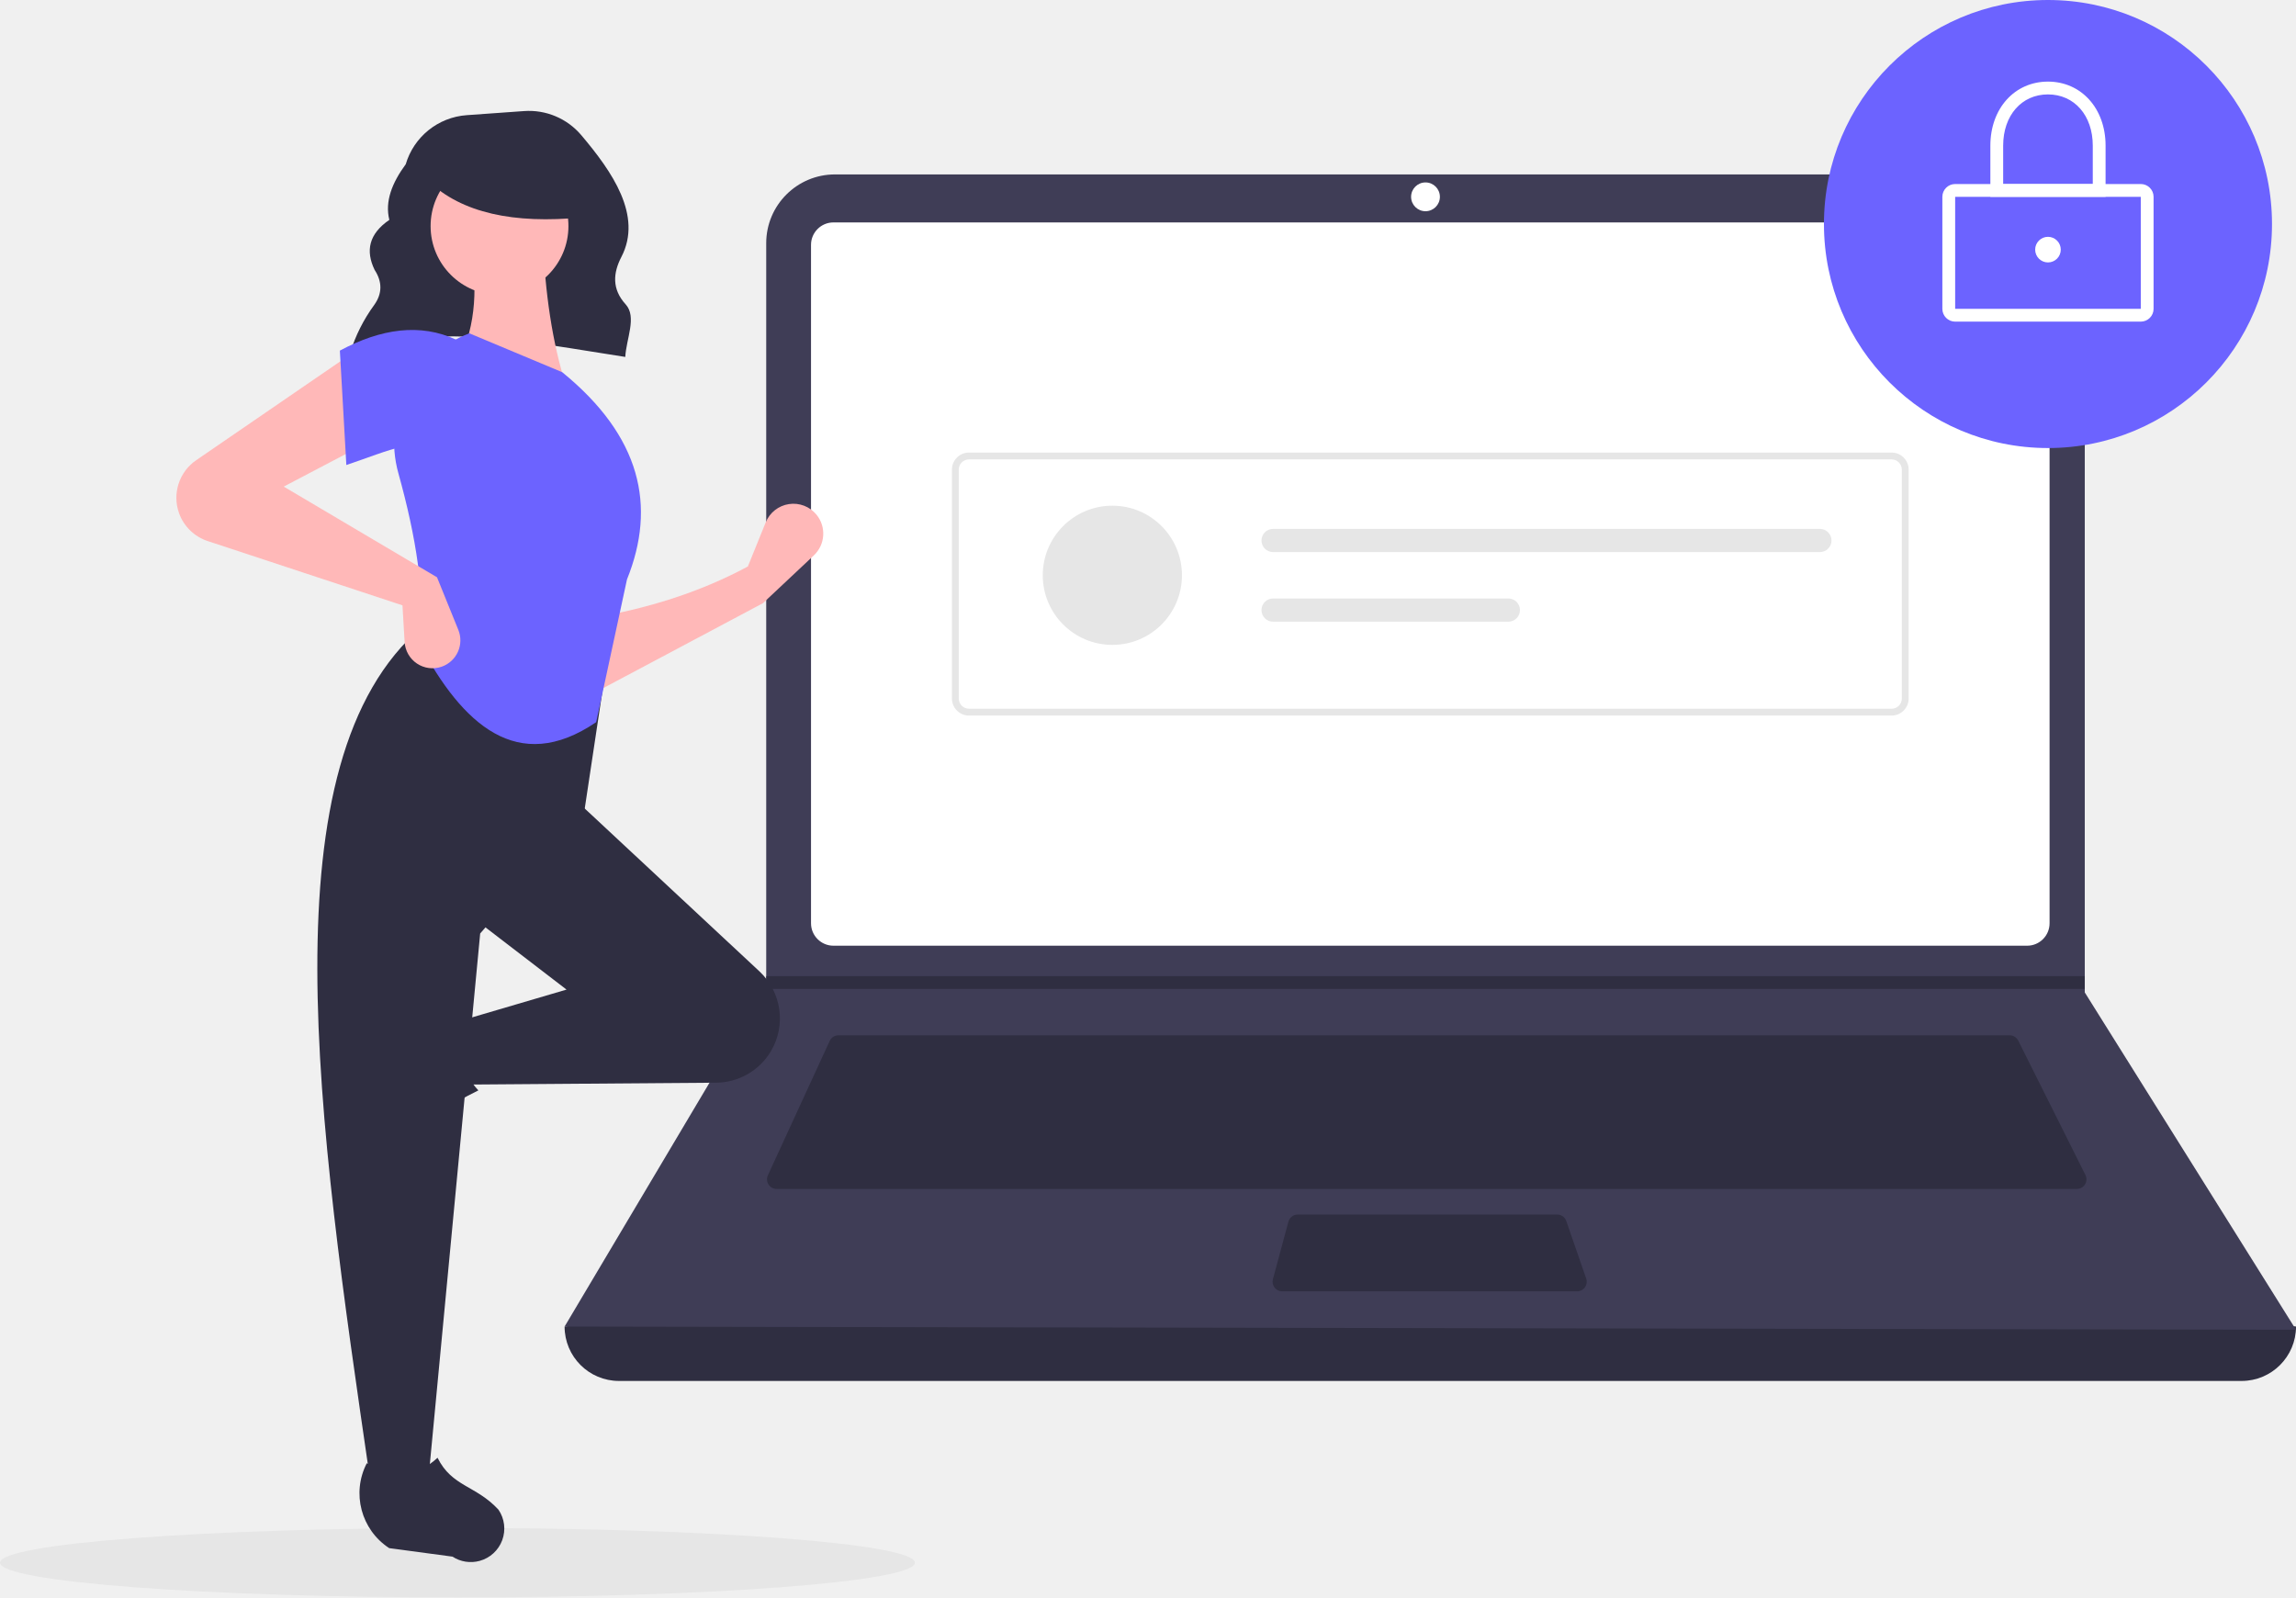
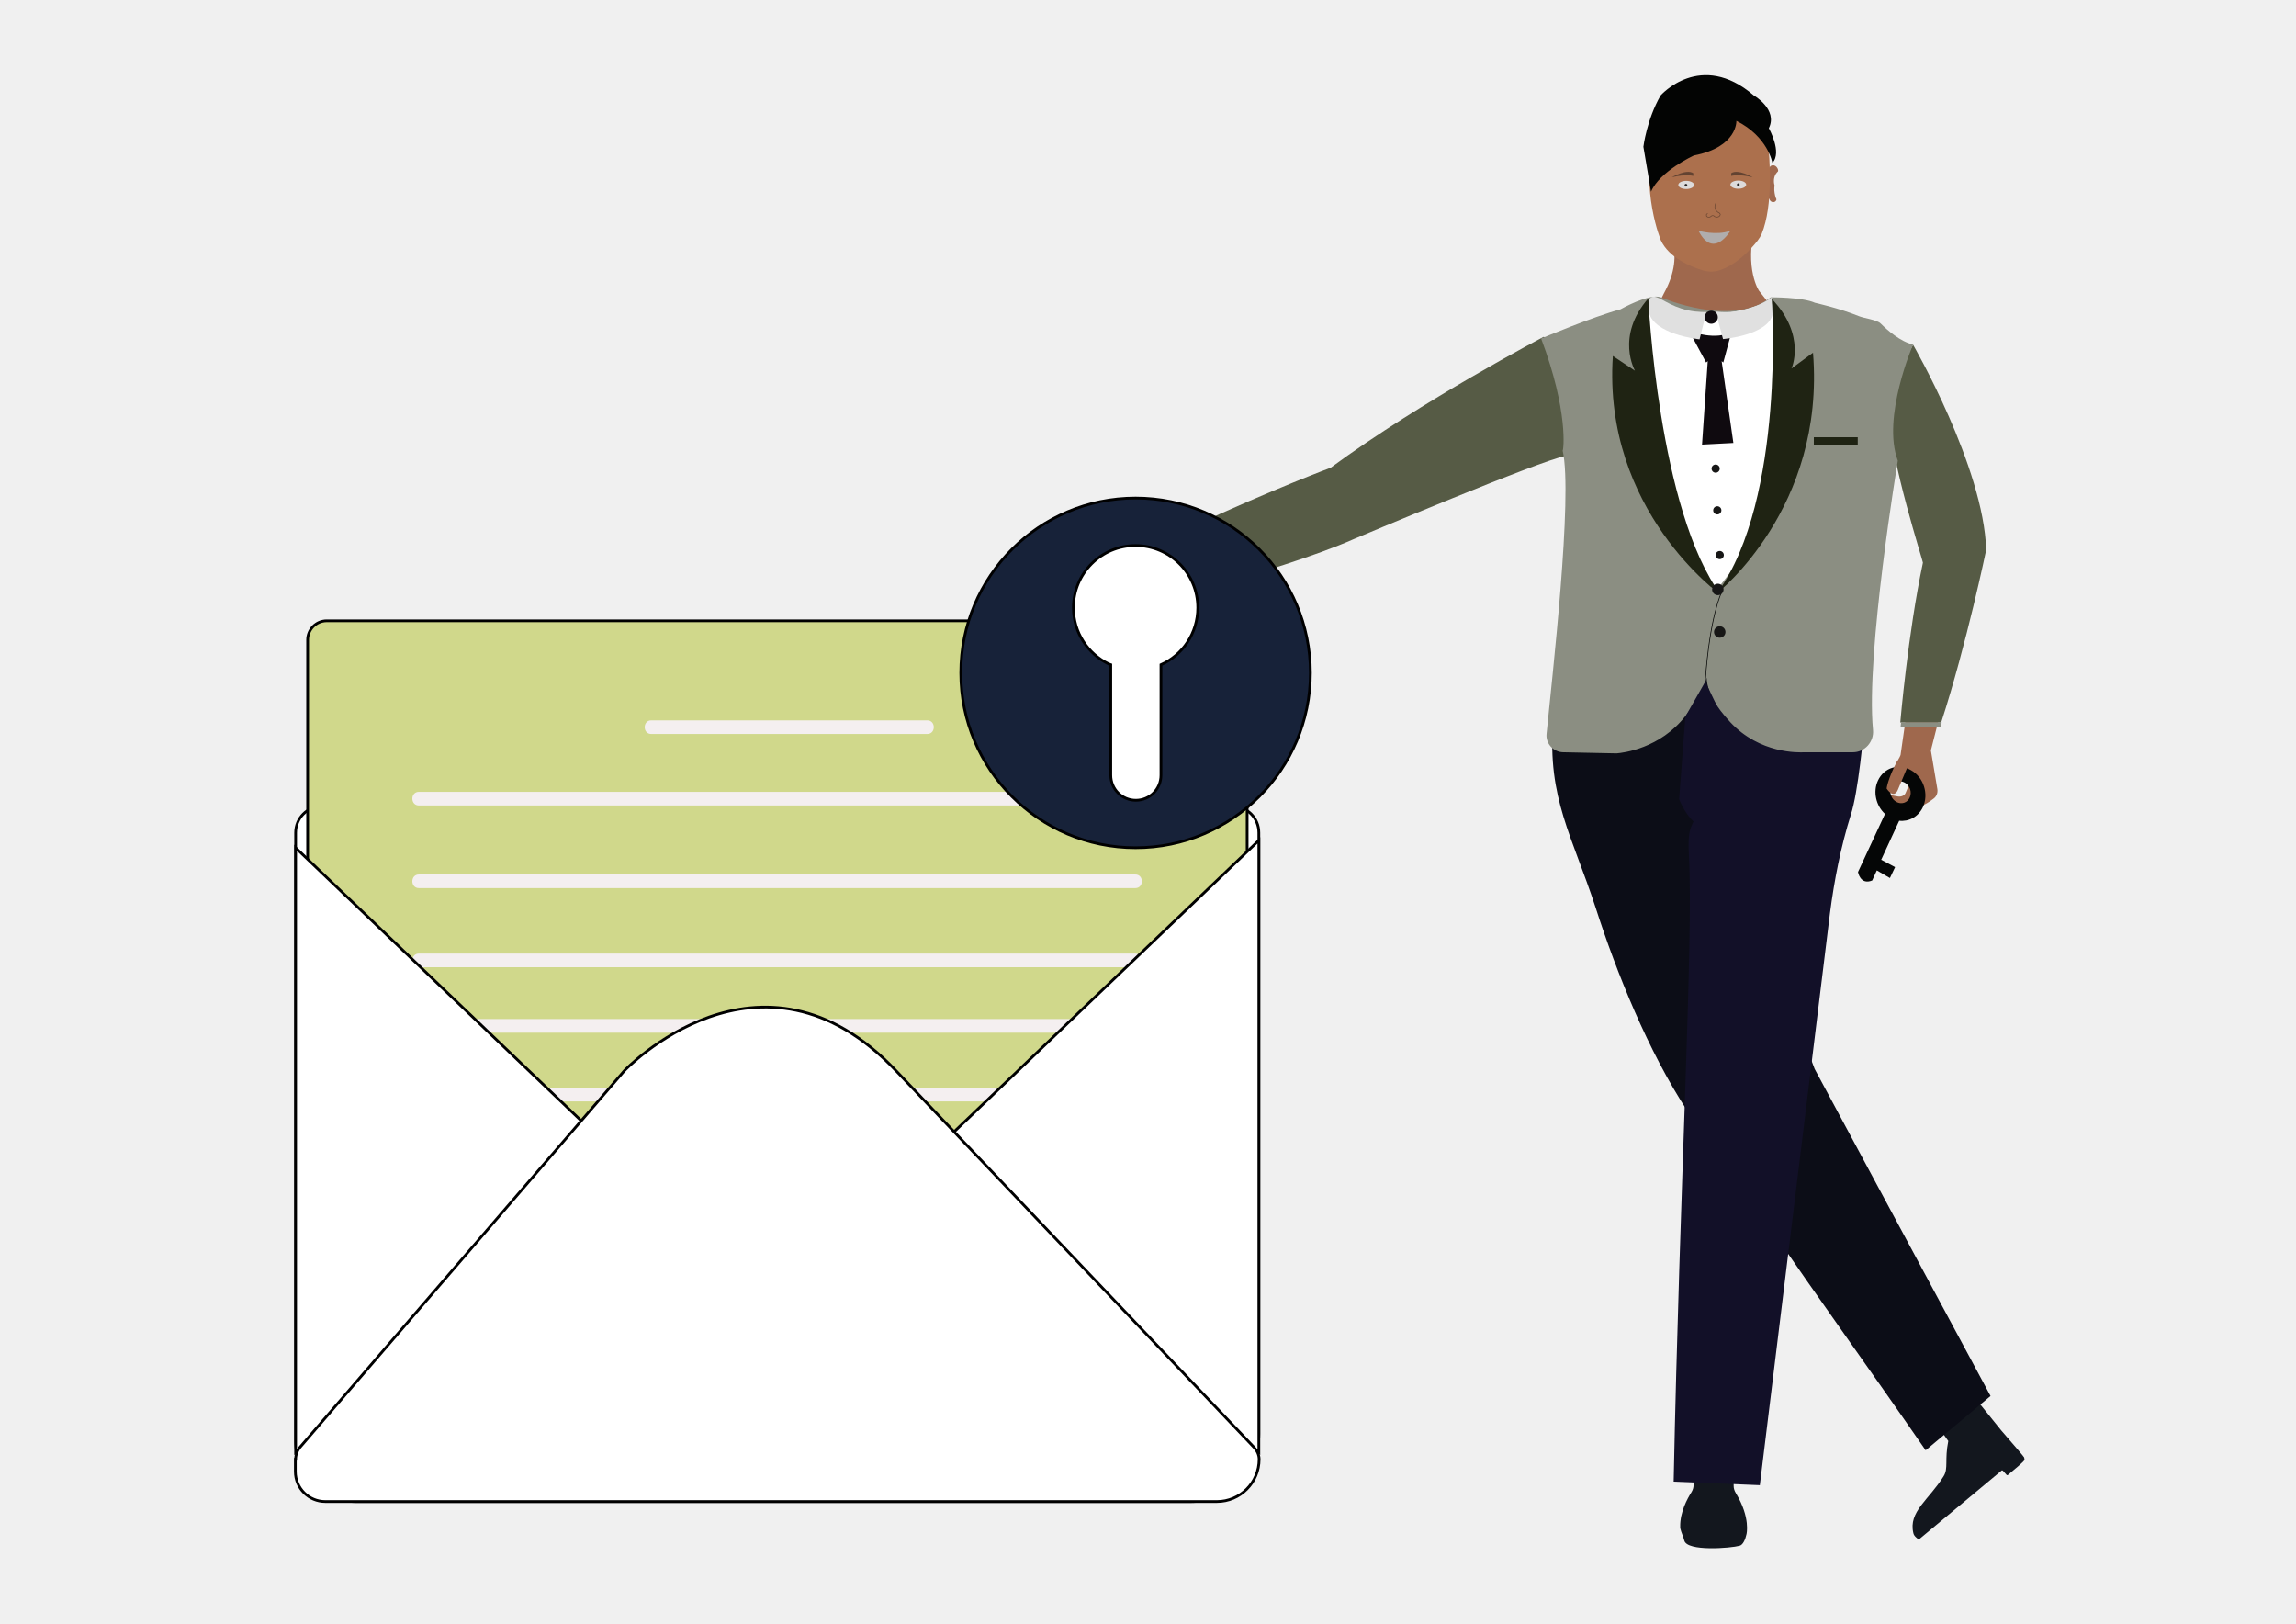
- <svg xmlns="http://www.w3.org/2000/svg" id="a5c16198-98a1-478b-8909-43624583dcf2" data-name="Layer 1" viewBox="0 0 793 551.732">
-   <ellipse cx="158" cy="539.732" rx="158" ry="12" fill="#e6e6e6" />
-   <path d="M324.272,296.554c27.497-11.695,61.744-4.285,95.191.858.311-6.228,4.084-13.808.132-18.153-4.801-5.279-4.359-10.825-1.47-16.404,7.388-14.265-3.197-29.444-13.884-42.065a23.669,23.669,0,0,0-19.755-8.292l-19.797,1.414A23.709,23.709,0,0,0,343.635,230.859v0c-4.727,6.429-7.257,12.841-5.664,19.219-7.081,4.839-8.27,10.68-5.089,17.264,2.698,4.146,2.669,8.182-.123,12.106a55.891,55.891,0,0,0-8.31,16.506Z" transform="translate(-203.5 -174.1342)" fill="#2f2e41" />
-   <path d="M977.709,651.097H417.291A18.791,18.791,0,0,1,398.5,632.306h0q304.727-35.415,598,0h0A18.791,18.791,0,0,1,977.709,651.097Z" transform="translate(-203.5 -174.1342)" fill="#2f2e41" />
-   <path d="M996.5,633.412l-598-1.105,69.306-116.616.332-.553V258.131a23.752,23.752,0,0,1,23.754-23.754H899.792a23.752,23.752,0,0,1,23.754,23.754V516.906Z" transform="translate(-203.5 -174.1342)" fill="#3f3d56" />
-   <path d="M491.35,250.957a7.746,7.746,0,0,0-7.738,7.738V493.031a7.747,7.747,0,0,0,7.738,7.738H903.65a7.747,7.747,0,0,0,7.738-7.738V258.694a7.747,7.747,0,0,0-7.738-7.738Z" transform="translate(-203.5 -174.1342)" fill="#fff" />
-   <path d="M493.078,531.718a3.325,3.325,0,0,0-3.013,1.93l-21.355,46.425a3.316,3.316,0,0,0,3.012,4.702H920.814a3.316,3.316,0,0,0,2.965-4.799L900.567,533.551a3.299,3.299,0,0,0-2.965-1.833Z" transform="translate(-203.5 -174.1342)" fill="#2f2e41" />
-   <circle cx="492.342" cy="67.98" r="4.974" fill="#fff" />
-   <path d="M651.7,593.619a3.321,3.321,0,0,0-3.202,2.454l-5.357,19.896a3.316,3.316,0,0,0,3.202,4.179h101.874a3.315,3.315,0,0,0,3.133-4.401l-6.887-19.896a3.318,3.318,0,0,0-3.134-2.231Z" transform="translate(-203.5 -174.1342)" fill="#2f2e41" />
-   <polygon points="720.046 337.135 720.046 341.556 264.306 341.556 264.649 341.004 264.649 337.135 720.046 337.135" fill="#2f2e41" />
-   <circle cx="707.335" cy="77.375" r="77.375" fill="#6c63ff" />
-   <path d="M942.89,285.223H878.779a4.426,4.426,0,0,1-4.421-4.421V242.114a4.426,4.426,0,0,1,4.421-4.421H942.89a4.426,4.426,0,0,1,4.421,4.421v38.688A4.426,4.426,0,0,1,942.89,285.223Zm-64.111-43.109v38.688h64.114L942.89,242.114Z" transform="translate(-203.5 -174.1342)" fill="#fff" />
-   <path d="M930.731,242.114h-39.793V224.428c0-12.81,8.368-22.107,19.896-22.107s19.896,9.297,19.896,22.107Zm-35.372-4.421h30.95V224.428c0-10.413-6.363-17.686-15.475-17.686s-15.475,7.273-15.475,17.686Z" transform="translate(-203.5 -174.1342)" fill="#fff" />
-   <circle cx="707.335" cy="86.218" r="4.421" fill="#fff" />
-   <path d="M856.82,421.284H538.18a5.908,5.908,0,0,1-5.901-5.901V336.342a5.908,5.908,0,0,1,5.901-5.901H856.82a5.908,5.908,0,0,1,5.901,5.901V415.383A5.908,5.908,0,0,1,856.82,421.284Zm-318.64-88.482a3.544,3.544,0,0,0-3.54,3.54V415.383a3.544,3.544,0,0,0,3.54,3.54H856.82a3.544,3.544,0,0,0,3.54-3.54V336.342a3.544,3.544,0,0,0-3.54-3.54Z" transform="translate(-203.5 -174.1342)" fill="#e6e6e6" />
-   <circle cx="384.19" cy="198.695" r="24.036" fill="#e6e6e6" />
-   <path d="M643.203,356.805a4.006,4.006,0,1,0,0,8.012H832.061a4.006,4.006,0,0,0,0-8.012Z" transform="translate(-203.5 -174.1342)" fill="#e6e6e6" />
-   <path d="M643.203,380.842a4.006,4.006,0,1,0,0,8.012H724.469a4.006,4.006,0,1,0,0-8.012Z" transform="translate(-203.5 -174.1342)" fill="#e6e6e6" />
-   <path d="M467.022,382.462,408.119,413.778l-.746-26.096c19.226-3.209,37.517-8.797,54.429-17.895l6.16-15.22a10.318,10.318,0,0,1,17.536-2.678l0,0a10.318,10.318,0,0,1-.908,14.069Z" transform="translate(-203.5 -174.1342)" fill="#ffb8b8" />
-   <path d="M323.098,563.267v0a11.574,11.574,0,0,1,1.469-9.363l12.939-19.858a22.612,22.612,0,0,1,29.335-7.739h0c-5.438,9.256-4.68,17.377,1.878,24.434a117.631,117.631,0,0,0-27.936,19.045A11.574,11.574,0,0,1,323.098,563.267Z" transform="translate(-203.5 -174.1342)" fill="#2f2e41" />
-   <path d="M469.705,537.303l0,0a22.203,22.203,0,0,1-18.871,10.779l-85.96.651-3.728-21.623,38.026-11.184-32.061-24.605L402.154,450.313l63.65,59.324A22.203,22.203,0,0,1,469.705,537.303Z" transform="translate(-203.5 -174.1342)" fill="#2f2e41" />
-   <path d="M351.453,685.179H331.321c-18.075-123.898-36.474-248.142,17.895-294.515l64.122,10.439L405.136,455.532l-35.789,41.008Z" transform="translate(-203.5 -174.1342)" fill="#2f2e41" />
-   <path d="M369.149,713.246h0a11.574,11.574,0,0,1-9.363-1.469l-21.859-2.938a22.612,22.612,0,0,1-7.741-29.335v0c9.257,5.437,17.377,4.679,24.434-1.879,4.986,10.067,13.201,9.453,21.047,17.935A11.574,11.574,0,0,1,369.149,713.246Z" transform="translate(-203.5 -174.1342)" fill="#2f2e41" />
-   <path d="M399.172,307.902l-37.28-8.947c6.192-12.674,6.702-26.776,3.728-41.754l25.351-.746C391.764,275.08,394.167,292.481,399.172,307.902Z" transform="translate(-203.5 -174.1342)" fill="#ffb8b8" />
-   <path d="M409.418,423.552c-27.139,18.493-46.314.633-60.947-26.923,2.033-16.862-1.259-37.041-7.357-58.966a40.138,40.138,0,0,1,24.506-48.401h0l32.061,13.421c27.224,22.19,32.582,46.227,22.368,71.578Z" transform="translate(-203.5 -174.1342)" fill="#6c63ff" />
-   <path d="M331.321,326.542,301.497,342.2l52.938,31.316,7.366,18.17a9.637,9.637,0,0,1-5.789,12.731h0a9.637,9.637,0,0,1-12.762-8.544l-.745-12.663-67.284-22.204a15.733,15.733,0,0,1-9.873-9.611v0a15.733,15.733,0,0,1,5.903-18.303l54.105-37.118Z" transform="translate(-203.5 -174.1342)" fill="#ffb8b8" />
-   <path d="M361.146,329.524c-12.439-5.451-23.749.47-38.026,5.219l-2.237-39.517c14.176-7.556,27.692-9.593,40.263-3.728Z" transform="translate(-203.5 -174.1342)" fill="#6c63ff" />
-   <circle cx="172.525" cy="78.093" r="23.802" fill="#ffb8b8" />
-   <path d="M404.5,249.224c-23.566,2.308-41.523-1.546-53-12.52v-8.838h51Z" transform="translate(-203.5 -174.1342)" fill="#2f2e41" />
+ <svg xmlns="http://www.w3.org/2000/svg" version="1.1" id="Layer_1" x="0px" y="0px" viewBox="0 0 841.9 595.3" style="enable-background:new 0 0 841.9 595.3;" xml:space="preserve">
+   <style type="text/css">
+ 	.st0{fill:#9F684D;}
+ 	.st1{fill:#565B45;}
+ 	.st2{fill:#13171E;}
+ 	.st3{fill:#0C0D17;}
+ 	.st4{fill:#121028;}
+ 	.st5{fill:#8B8E82;}
+ 	.st6{fill:#FFFFFF;}
+ 	.st7{fill:#0F0A0F;}
+ 	.st8{fill:#FFFFFF;stroke:#000000;stroke-miterlimit:10;}
+ 	.st9{fill:#D0D88B;stroke:#000000;stroke-miterlimit:10;}
+ 	.st10{fill:#D0D88B;}
+ 	.st11{fill:#F4EFF0;}
+ 	.st12{fill:#172239;stroke:#000000;stroke-miterlimit:10;}
+ 	.st13{fill:#AC704D;}
+ 	.st14{fill:#030403;}
+ 	.st15{fill:#E0E0E0;}
+ 	.st16{fill:#1F2313;}
+ 	.st17{fill:#171716;}
+ 	.st18{fill:none;stroke:#030403;stroke-width:0.25;stroke-miterlimit:10;}
+ 	.st19{fill:#050606;}
+ 	.st20{fill:#B0ADAD;}
+ 	.st21{fill:#DDDBDB;}
+ 	.st22{fill:#282626;}
+ 	.st23{opacity:0.42;fill:none;stroke:#130E0E;stroke-width:0.25;stroke-miterlimit:10;}
+ 	.st24{opacity:0.5;fill:#1A1616;}
+ </style>
+   <path class="st0" d="M695.6,279.3c0.3-0.6,0.7-1.2,1-1.8c0.1-0.2,0.2-0.5,0.3-0.7l2.2-15.3c0.2-1.3,1.7-2.2,3.2-1.8l6.5,1.6  c1.4,0.4,2.4,1.7,2,2.9l-2.7,10.6c-0.1,0.3-0.1,0.5,0,0.8l2.3,13.7c0.2,1.4-0.3,2.7-1.4,3.5c-2.6,2-7.6,5.1-11.1,3.2l-5.4-1.2  c0,0-3.8-4.2,0.8-3.3l2.6,0.5c1.2,0.2,2.4-0.3,2.8-1.2c1.2-2.6,3.1-7.5-0.1-8.9l-0.3,1.1" />
+   <path class="st1" d="M693.2,154c0,0-0.5-12.5,8.3-27.6c0,0,25.9,44.8,26.8,75.2c0,0-7.1,34.3-16.5,63.3h-15c0,0,2.8-32.8,8.3-58.6  C705.3,206.3,692.8,167.4,693.2,154z" />
+   <path class="st0" d="M610.1,82.6c0,0,8.8,9.1,0,25c0,0-10.2,21.2-17.1,22.8l68.8-0.1c0,0-11.9-17.9-16.8-23.7c0,0-5.4-7.9-1.5-24  H610.1z" />
+   <path class="st2" d="M713.4,499.1l-12.5,10.2l13.5,19c-1.4,7,0.1,10-1.7,12.9c-5.4,8.7-13,13-11.1,20.9c0.3,1.3,1.5,1.8,1.9,2.4  c9.1-7.6,21.4-17.8,30.5-25.4c0.5-0.4,1.7,2.1,2.2,1.7c2.3-1.9,6-5,6.1-5.5c0.1-0.3,0-0.5,0-0.5c0,0,0-0.2-0.1-0.5  c-0.2-0.4-3.6-4.4-8.4-9.9L713.4,499.1z" />
+   <path class="st2" d="M621,541.3v3.2c0,0.9-0.3,1.8-0.8,2.6c-1.4,2.2-4.2,7.2-4.1,12.6c0,0.3,0,0.6,0.1,0.9c0.3,1.3,1,2.6,1.4,4.2  c1,4.1,17.1,2.8,20.3,1.9c1.2-0.3,2.1-2.3,2.5-4.2c0,0,1.6-6-3.9-15.1c-0.5-0.8-0.8-1.7-0.8-2.6v-3.7c0-3-2.8-5.4-6.3-5.4h-2.1  C623.8,535.9,621,538.3,621,541.3z" />
+   <path class="st1" d="M574,167.2c0,0,14.6-37.2-8-43.7c0,0-44.2,23.1-78.1,48c0,0-19.8,7.3-50.7,21.5c-31.7,14.5-32.1,12.4-32.1,12.4  l3.5,19c0,0,59.6-14.3,87.9-26.8C496.5,197.6,565.7,168.4,574,167.2z" />
+   <path class="st3" d="M653.1,257.5c-13-9.9-48.9-29.2-83.6,7c0,0,0,0.1,0,0.3c-2.2,27.7,7.1,41.9,15.6,68  c7.7,23.9,19.3,52.7,33.7,74.6c7.1,10.8,22.7,31.4,29.9,42.1c19.5,28.6,36,51.2,57.4,82.2l23.8-19.9l-64.5-119.9  c0,0-21-50.7-8.4-122.5l0,0C659.2,268,655.2,259.1,653.1,257.5z" />
+   <path class="st4" d="M671,334.9l-25.7,209.6l-31.6-1.3c2.2-108.7,7.3-198.9,5.6-229.4c-0.7-12.5,1.7-9.8,3-17.1  c1.7-9.6,2.6-9.4,3-13.1c2.1-18,4.4-22.6,2.1-36.5c-0.2-1.4-0.9-3.5,0.2-5.6c3-5.9,16.8-5.8,39-5.9c10.6,0,18.9,9.1,18,19.7  c-1.3,15.3-3.3,35.3-5.9,43.3C675,310.4,672.6,322.6,671,334.9z" />
+   <path class="st5" d="M565.1,124.1c0,0,19.3-8.1,29.1-10.7c0,0,10.6-6,14.8-4.4c0,0,25.9,11.3,40.3,0c0,0,11.6-0.1,16.2,2  c0,0,9,2,16.1,4.9c1.9,0.8,6.6,1.3,8,2.7c2.4,2.4,7.3,6.7,11.9,7.7c0,0-11.6,26.8-5.6,42.6c0,0-11.8,70.6-9.1,98.7  c0.4,4.4-3,8.2-7.4,8.2l-17.8,0c-2,0.1-16.3,0.6-27.1-11c-11-11.8-8.9-17.7-7.8-23.6c0.3,2.6,0.1,10-8.6,21.2  c-9.4,12.1-23,13.6-25.3,13.8c-6.5-0.1-13-0.3-19.5-0.4c-3.7,0-6.6-3.2-6.2-6.8c2-20.5,9.7-87.2,5.9-103.8  C573.3,165.2,575.2,150.9,565.1,124.1z" />
+   <path class="st6" d="M603.1,118.2c-2.5,5.5-3.9,17.3-2.3,33.9c1.5,16.1,4.8,28.2,8.3,33.2c6.6,10.6,13.1,21.3,19.7,31.9l23.7-31  c3-6.8,5.7-20.7,4.5-38.8c-1.1-17.6-5.3-30.4-9-36.8c-4.5,2-14,5.5-26.1,4.1c-7.2-0.8-11.6-2.5-15.4-4.4  C605.8,113.2,603.8,115.4,603.1,118.2z" />
+   <path class="st7" d="M635.6,162.4l-4.3-30c0.4,0.3,0.6,0.5,0.6,0.5l3.1-11.5c-5.2,3.8-15.6,0-15.6,0l6.2,11.5  c0.2-0.2,0.4-0.3,0.6-0.5l-2.1,30.6L635.6,162.4z" />
+   <path class="st8" d="M118.1,295.6c-5.4,0-9.7,4.3-9.7,9.7l0,0v223.1c0,12.2,9.9,22.1,22.1,22.1h306.3c13.7,0,24.8-11.1,24.8-24.8  V305.3c0-5.4-4.3-9.7-9.7-9.7H118.1z" />
+   <path class="st9" d="M450.2,227.6H119.8c-3.9,0-7,3.2-7,7v269c0,3.9,3.2,7,7,7h330.5c3.9,0,7-3.2,7-7v-269  C457.3,230.8,454.1,227.6,450.2,227.6z" />
+   <g>
+     <line class="st10" x1="238.8" y1="266.6" x2="339.9" y2="266.6" />
+     <g>
+       <path class="st11" d="M238.8,269.1c29.5,0,59,0,88.6,0c4.2,0,8.4,0,12.6,0c3.2,0,3.2-5,0-5c-29.5,0-59,0-88.6,0    c-4.2,0-8.4,0-12.6,0C235.6,264.1,235.6,269.1,238.8,269.1L238.8,269.1z" />
+     </g>
+   </g>
+   <g>
+     <line class="st10" x1="153.6" y1="292.8" x2="416.4" y2="292.8" />
+     <g>
+       <path class="st11" d="M153.6,295.3c29.6,0,59.1,0,88.7,0c47.1,0,94.3,0,141.4,0c10.9,0,21.7,0,32.6,0c3.2,0,3.2-5,0-5    c-29.6,0-59.1,0-88.7,0c-47.1,0-94.3,0-141.4,0c-10.9,0-21.7,0-32.6,0C150.4,290.3,150.4,295.3,153.6,295.3L153.6,295.3z" />
+     </g>
+   </g>
+   <g>
+     <line class="st10" x1="153.6" y1="323.1" x2="416.4" y2="323.1" />
+     <g>
+       <path class="st11" d="M153.6,325.6c29.6,0,59.1,0,88.7,0c47.1,0,94.3,0,141.4,0c10.9,0,21.7,0,32.6,0c3.2,0,3.2-5,0-5    c-29.6,0-59.1,0-88.7,0c-47.1,0-94.3,0-141.4,0c-10.9,0-21.7,0-32.6,0C150.4,320.6,150.4,325.6,153.6,325.6L153.6,325.6z" />
+     </g>
+   </g>
+   <g>
+     <line class="st10" x1="153.6" y1="352.1" x2="416.4" y2="352.1" />
+     <g>
+       <path class="st11" d="M153.6,354.6c29.6,0,59.1,0,88.7,0c47.1,0,94.3,0,141.4,0c10.9,0,21.7,0,32.6,0c3.2,0,3.2-5,0-5    c-29.6,0-59.1,0-88.7,0c-47.1,0-94.3,0-141.4,0c-10.9,0-21.7,0-32.6,0C150.4,349.6,150.4,354.6,153.6,354.6L153.6,354.6z" />
+     </g>
+   </g>
+   <g>
+     <line class="st10" x1="153.6" y1="376.1" x2="416.4" y2="376.1" />
+     <g>
+       <path class="st11" d="M153.6,378.6c29.6,0,59.1,0,88.7,0c47.1,0,94.3,0,141.4,0c10.9,0,21.7,0,32.6,0c3.2,0,3.2-5,0-5    c-29.6,0-59.1,0-88.7,0c-47.1,0-94.3,0-141.4,0c-10.9,0-21.7,0-32.6,0C150.4,373.6,150.4,378.6,153.6,378.6L153.6,378.6z" />
+     </g>
+   </g>
+   <g>
+     <line class="st10" x1="153.6" y1="401.3" x2="416.4" y2="401.3" />
+     <g>
+       <path class="st11" d="M153.6,403.8c29.6,0,59.1,0,88.7,0c47.1,0,94.3,0,141.4,0c10.9,0,21.7,0,32.6,0c3.2,0,3.2-5,0-5    c-29.6,0-59.1,0-88.7,0c-47.1,0-94.3,0-141.4,0c-10.9,0-21.7,0-32.6,0C150.4,398.8,150.4,403.8,153.6,403.8L153.6,403.8z" />
+     </g>
+   </g>
+   <g>
+     <line class="st10" x1="153.6" y1="450.5" x2="416.4" y2="450.5" />
+     <g>
+       <path class="st11" d="M153.6,453c29.6,0,59.1,0,88.7,0c47.1,0,94.3,0,141.4,0c10.9,0,21.7,0,32.6,0c3.2,0,3.2-5,0-5    c-29.6,0-59.1,0-88.7,0c-47.1,0-94.3,0-141.4,0c-10.9,0-21.7,0-32.6,0C150.4,448,150.4,453,153.6,453L153.6,453z" />
+     </g>
+   </g>
+   <polygon class="st8" points="108.4,310.8 108.4,532.4 233,429.9 " />
+   <polygon class="st8" points="461.6,308.1 461.6,532.4 334.2,429.9 " />
+   <path class="st8" d="M108.4,535c0-1.6,0.6-3.2,1.6-4.4l118.9-138c0,0,49.8-52.6,99.7,0l131.3,138.1c1.1,1.2,1.8,2.7,1.8,4.3l0,0  c0,8.5-6.9,15.5-15.5,15.5H119.3c-6.1,0-11-4.9-11-11V535z" />
+   <circle class="st12" cx="416.4" cy="246.7" r="64.1" />
+   <path class="st8" d="M439.2,222.8c0-12.6-10.2-22.8-22.8-22.8c-12.6,0-22.8,10.2-22.8,22.8c0,9.1,5.3,16.9,12.9,20.6  c0.2,0.1,0.5,0.2,0.8,0.3v40.5c0,5.1,4.1,9.2,9.2,9.2c5.1,0,9.2-4.1,9.2-9.2v-40.5C433.6,240.2,439.2,232.2,439.2,222.8z" />
+   <path class="st0" d="M648.2,62.7c0,0,0.6-2.1,1.8-2.1c1.1-0.1,1.9,1,2,1.8c0,0.2,0,0.4-0.1,0.5c-0.2,0.2-0.5,0.5-0.7,0.8  c-1.1,1.7-0.7,3.7-0.5,4.3c-0.1,0.5-0.1,1.1-0.1,1.7c0.1,1.4,0.4,2.6,0.8,3.4c-0.1,0.6-0.6,1-1.1,1c-0.6,0.1-1.3-0.4-1.5-1.1  l-1.3-2.1l-1.9-1l-0.2-4.9L648.2,62.7z" />
+   <path class="st13" d="M611,42.1c6.5-4.4,20.8-11.3,34.1,2.2c1.8,1.8,2.8,4.2,3.1,6.7c0.8,7.4,2,24.3-2.2,34.7  c-0.4,0.9-0.9,1.7-1.5,2.5c-2.1,2.7-7.4,8.8-14,10.9c-2.1,0.7-4.4,0.6-6.5-0.1c-4.2-1.3-12-4.5-15-10.9c0,0-7.5-17.9-2.7-39.1  C607,46.1,608.7,43.7,611,42.1z" />
+   <path class="st14" d="M602.6,53.8c0,0,1.2-9.9,6.3-18.8c0,0,14.7-16.8,34.2,0c0,0,8.9,5.1,5.5,12c0,0,5,8.9,1.3,12.7  c0,0-1.6-9.6-13.2-15.4c0,0,0.5,9.6-15.6,12.7c0,0-12.6,5.8-15.7,13.3L602.6,53.8z" />
+   <path class="st15" d="M649.7,109c-2.1,1.5-5.7,3.6-10.6,4.7c-4.1,0.9-7.6,0.8-10,0.5l2.7,10.1c0,0,16.2-1.3,18.2-9  c0.3-1,0.3-2.4-0.2-4.2" />
+   <path class="st15" d="M605.5,109c1.9-1.2,5,2.2,11,4.1c3.6,1.2,6.9,1.3,9.2,1.3l-2.5,10c-1-0.1-16.6-1.9-18.6-9.9  C604.2,112.7,604.1,109.9,605.5,109z" />
+   <circle class="st7" cx="627.5" cy="116.3" r="2.4" />
+   <path class="st16" d="M649.7,109.6c0,0,5.1,73.1-20,107.8c0,0,39.7-31.1,35.1-88.1l-7.9,5.8C656.9,135.2,662.5,123,649.7,109.6z" />
+   <path class="st16" d="M649.7,148.5" />
+   <path class="st16" d="M609.5,150.8" />
+   <circle class="st17" cx="629.1" cy="171.8" r="1.5" />
+   <circle class="st17" cx="629.7" cy="187.1" r="1.5" />
+   <circle class="st17" cx="630.6" cy="203.5" r="1.5" />
+   <circle class="st17" cx="630.6" cy="231.7" r="2.1" />
+   <path class="st18" d="M629.1,215.3l2.1,2c0,0-4.3,8.8-5.9,32.4" />
+   <rect x="665.1" y="160.3" class="st16" width="16.1" height="2.7" />
+   <polygon class="st5" points="697.1,264.8 712,264.8 711.6,266.5 696.9,266.7 " />
+   <path class="st19" d="M700.8,282.4c-4.5-2.7-10-1-12.2,3.8c-1.9,4.1-0.7,9.2,2.6,12.2l-9.9,21.3c0,0,0.8,4.9,5.2,3.1l1.7-3.7  l4.8,2.8l1.9-4l-5.1-2.7l6.6-14.3c3.5,0.4,7-1.4,8.7-5C707.3,291.1,705.4,285,700.8,282.4z M698.2,294.3c-1.9,0.6-4-0.5-4.8-2.7  c-0.7-2.1,0.3-4.3,2.2-5c1.9-0.6,4,0.5,4.8,2.7C701.1,291.4,700.1,293.7,698.2,294.3z" />
+   <path class="st4" d="M618,262.7l-2.3,30.3c0,0,4.8,12.6,12.7,10.6l2.1-42.8l-5.2-10.9L618,262.7z" />
+   <path class="st16" d="M604.4,109.4c0,0,3.6,77.9,26.7,108.8c0,0-43.5-30.9-39.7-87.7l8.1,5.4C599.6,136,592.2,123.4,604.4,109.4z" />
+   <path class="st20" d="M622.8,84.6c0,0,6.5,1.9,11.7,0C634.5,84.6,628.3,95.3,622.8,84.6z" />
+   <ellipse class="st21" cx="618.3" cy="67.8" rx="2.9" ry="1.5" />
+   <ellipse class="st21" cx="637.4" cy="67.7" rx="2.9" ry="1.5" />
+   <circle class="st22" cx="637.4" cy="67.7" r="0.5" />
+   <circle class="st22" cx="618.2" cy="67.9" r="0.5" />
+   <path class="st23" d="M629.3,74.2c-0.4,0.7-0.6,1.5-0.4,2.3c0.3,0.8,0.9,1.2,1,1.3c0.6,0.2,0.9,0.6,0.9,0.9c0,0.1-0.2,0.5-0.5,0.7  c0,0-0.9,0.5-1.7-0.1c-0.1-0.1-0.1-0.1-0.2-0.2c-0.5-0.2-0.9,0.1-1,0.2c-0.1,0.1-0.3,0.3-0.7,0.3c-0.5,0.1-0.8-0.2-0.9-0.3  c0,0-0.1-0.3-0.1-0.6c0.1-0.2,0.3-0.4,0.5-0.4" />
+   <path class="st24" d="M613,65c0,0,5.4-3.2,7.9-1.5v1C620.8,64.5,618.3,63.7,613,65z" />
+   <path class="st24" d="M642.7,65c0,0-5.4-3.2-7.9-1.5v1C634.9,64.5,637.5,63.7,642.7,65z" />
+   <circle class="st17" cx="629.9" cy="216.1" r="2.1" />
+   <path class="st0" d="M700.1,279.6l-4.2,10c0,0-1.3,3.6-4.1-0.5c0,0,0.3-3.3,3.9-10.2" />
</svg>
